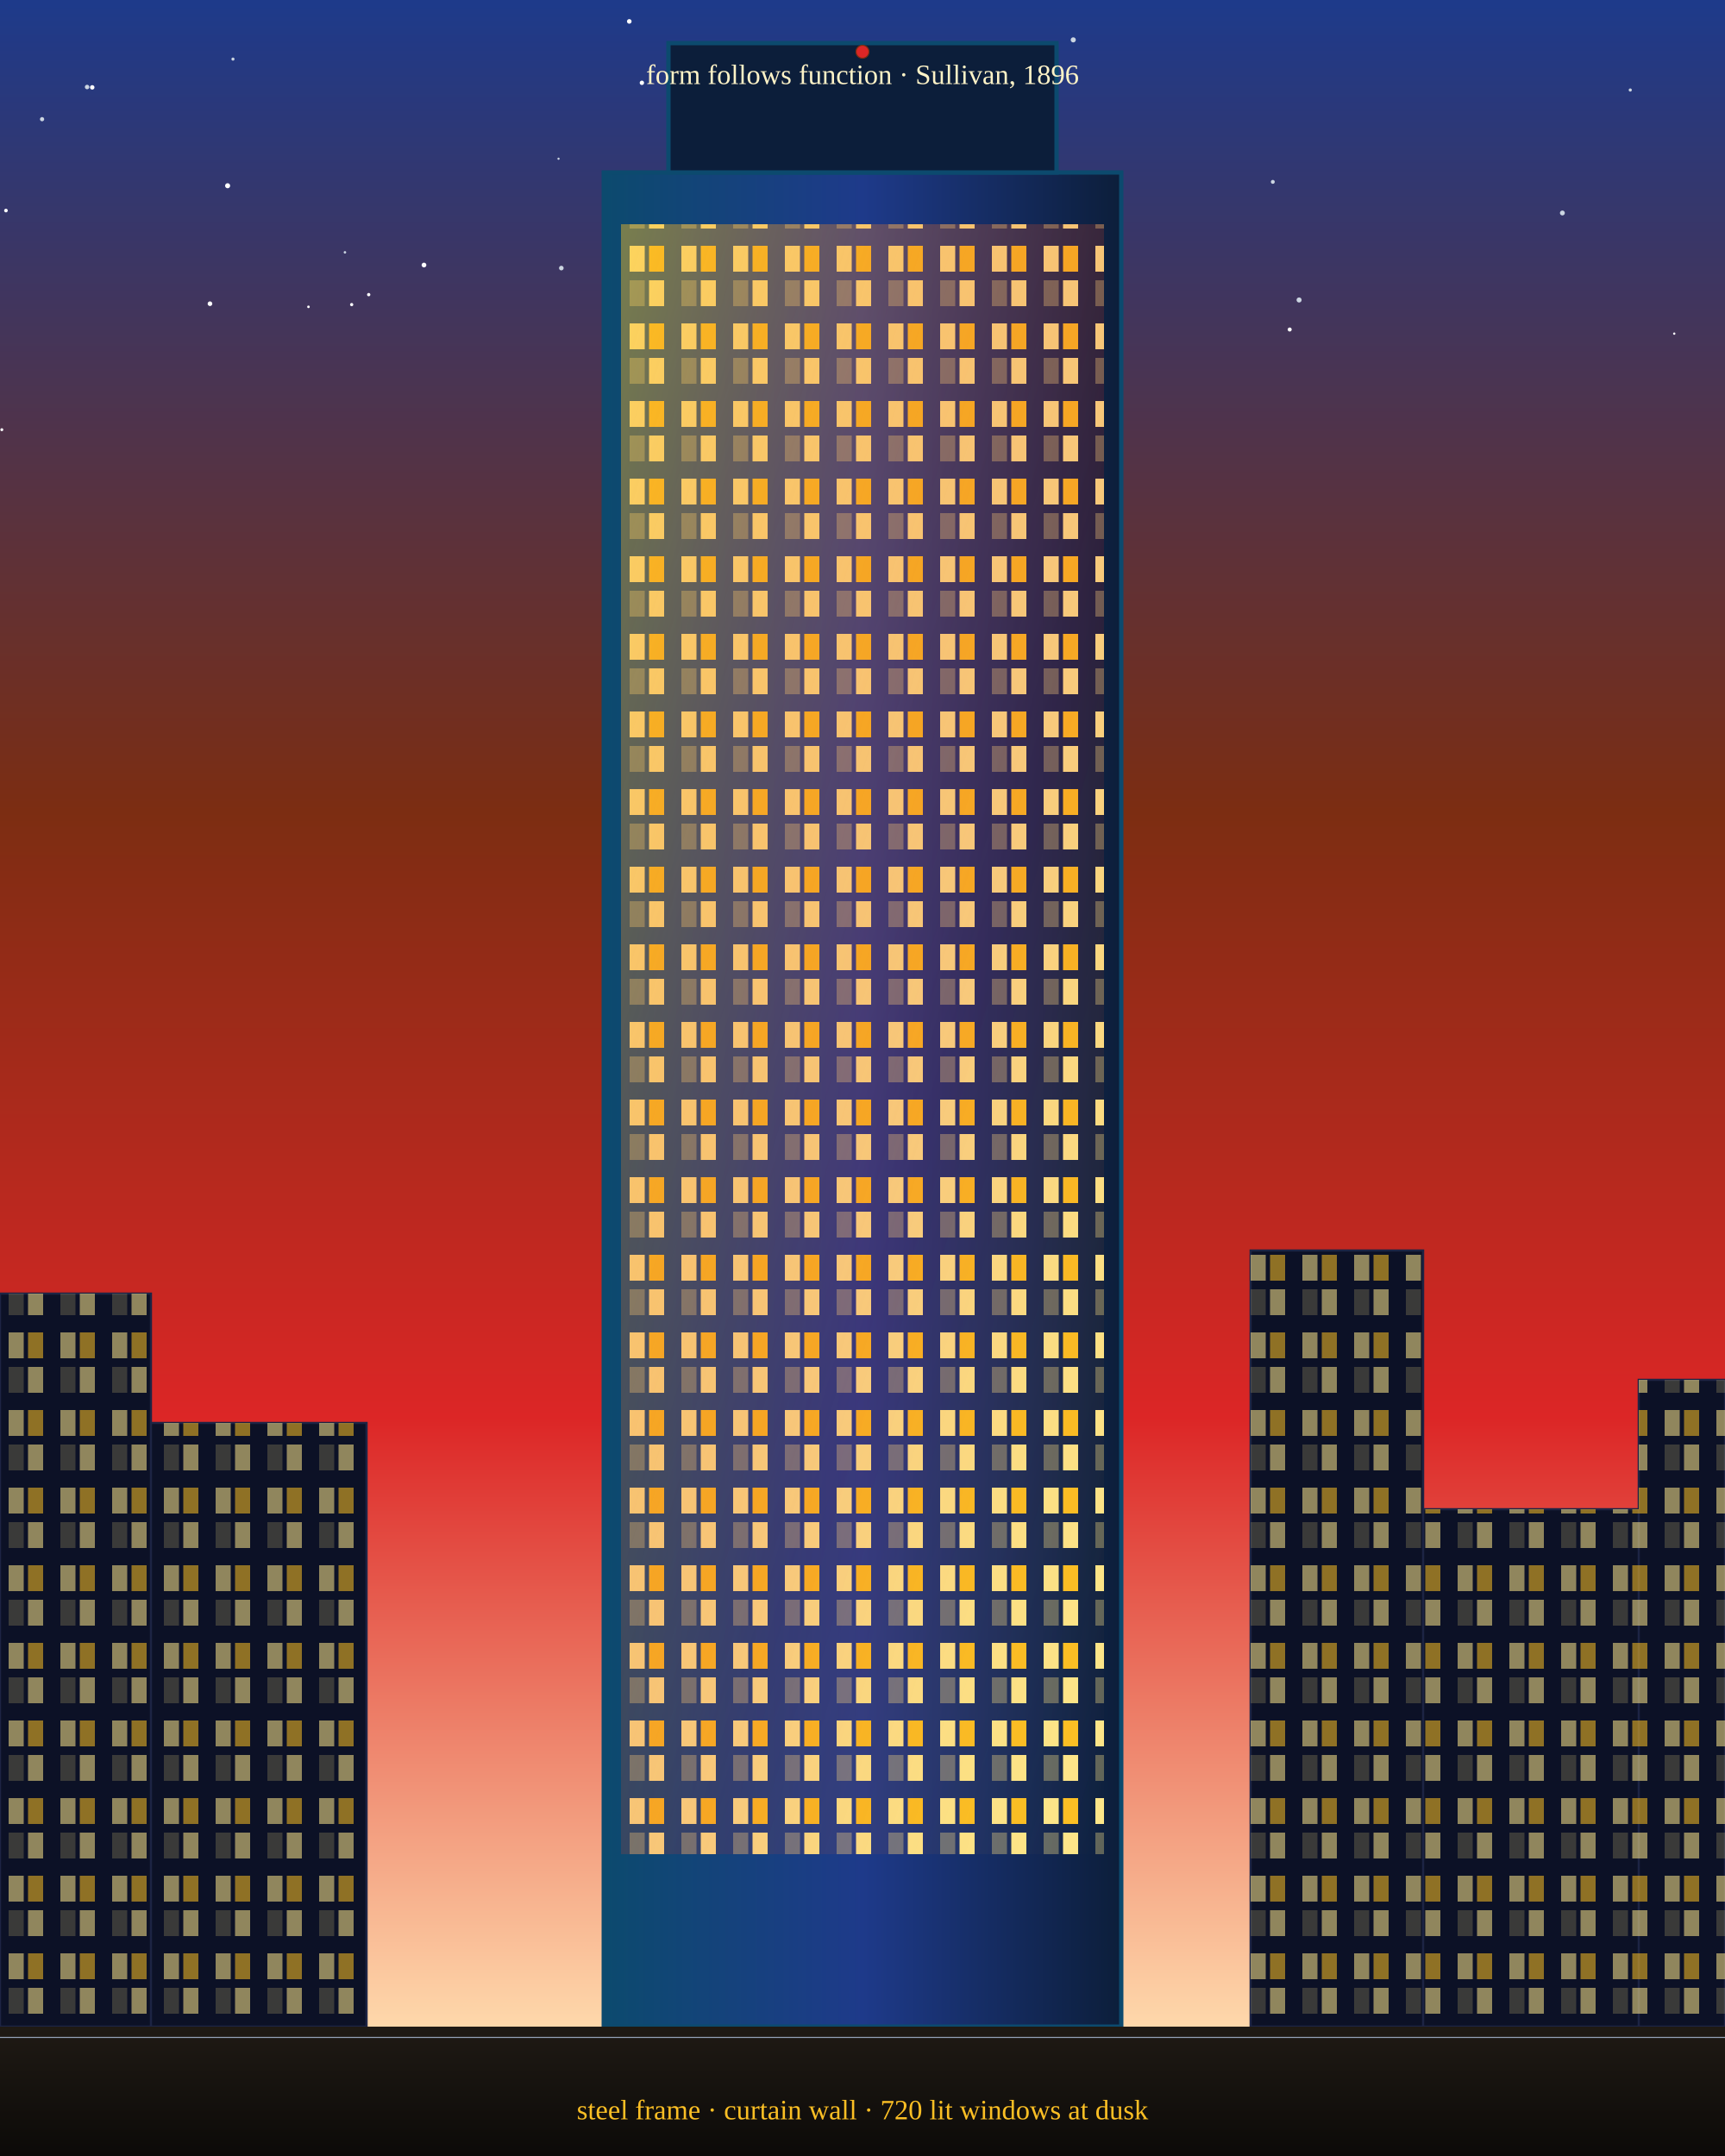
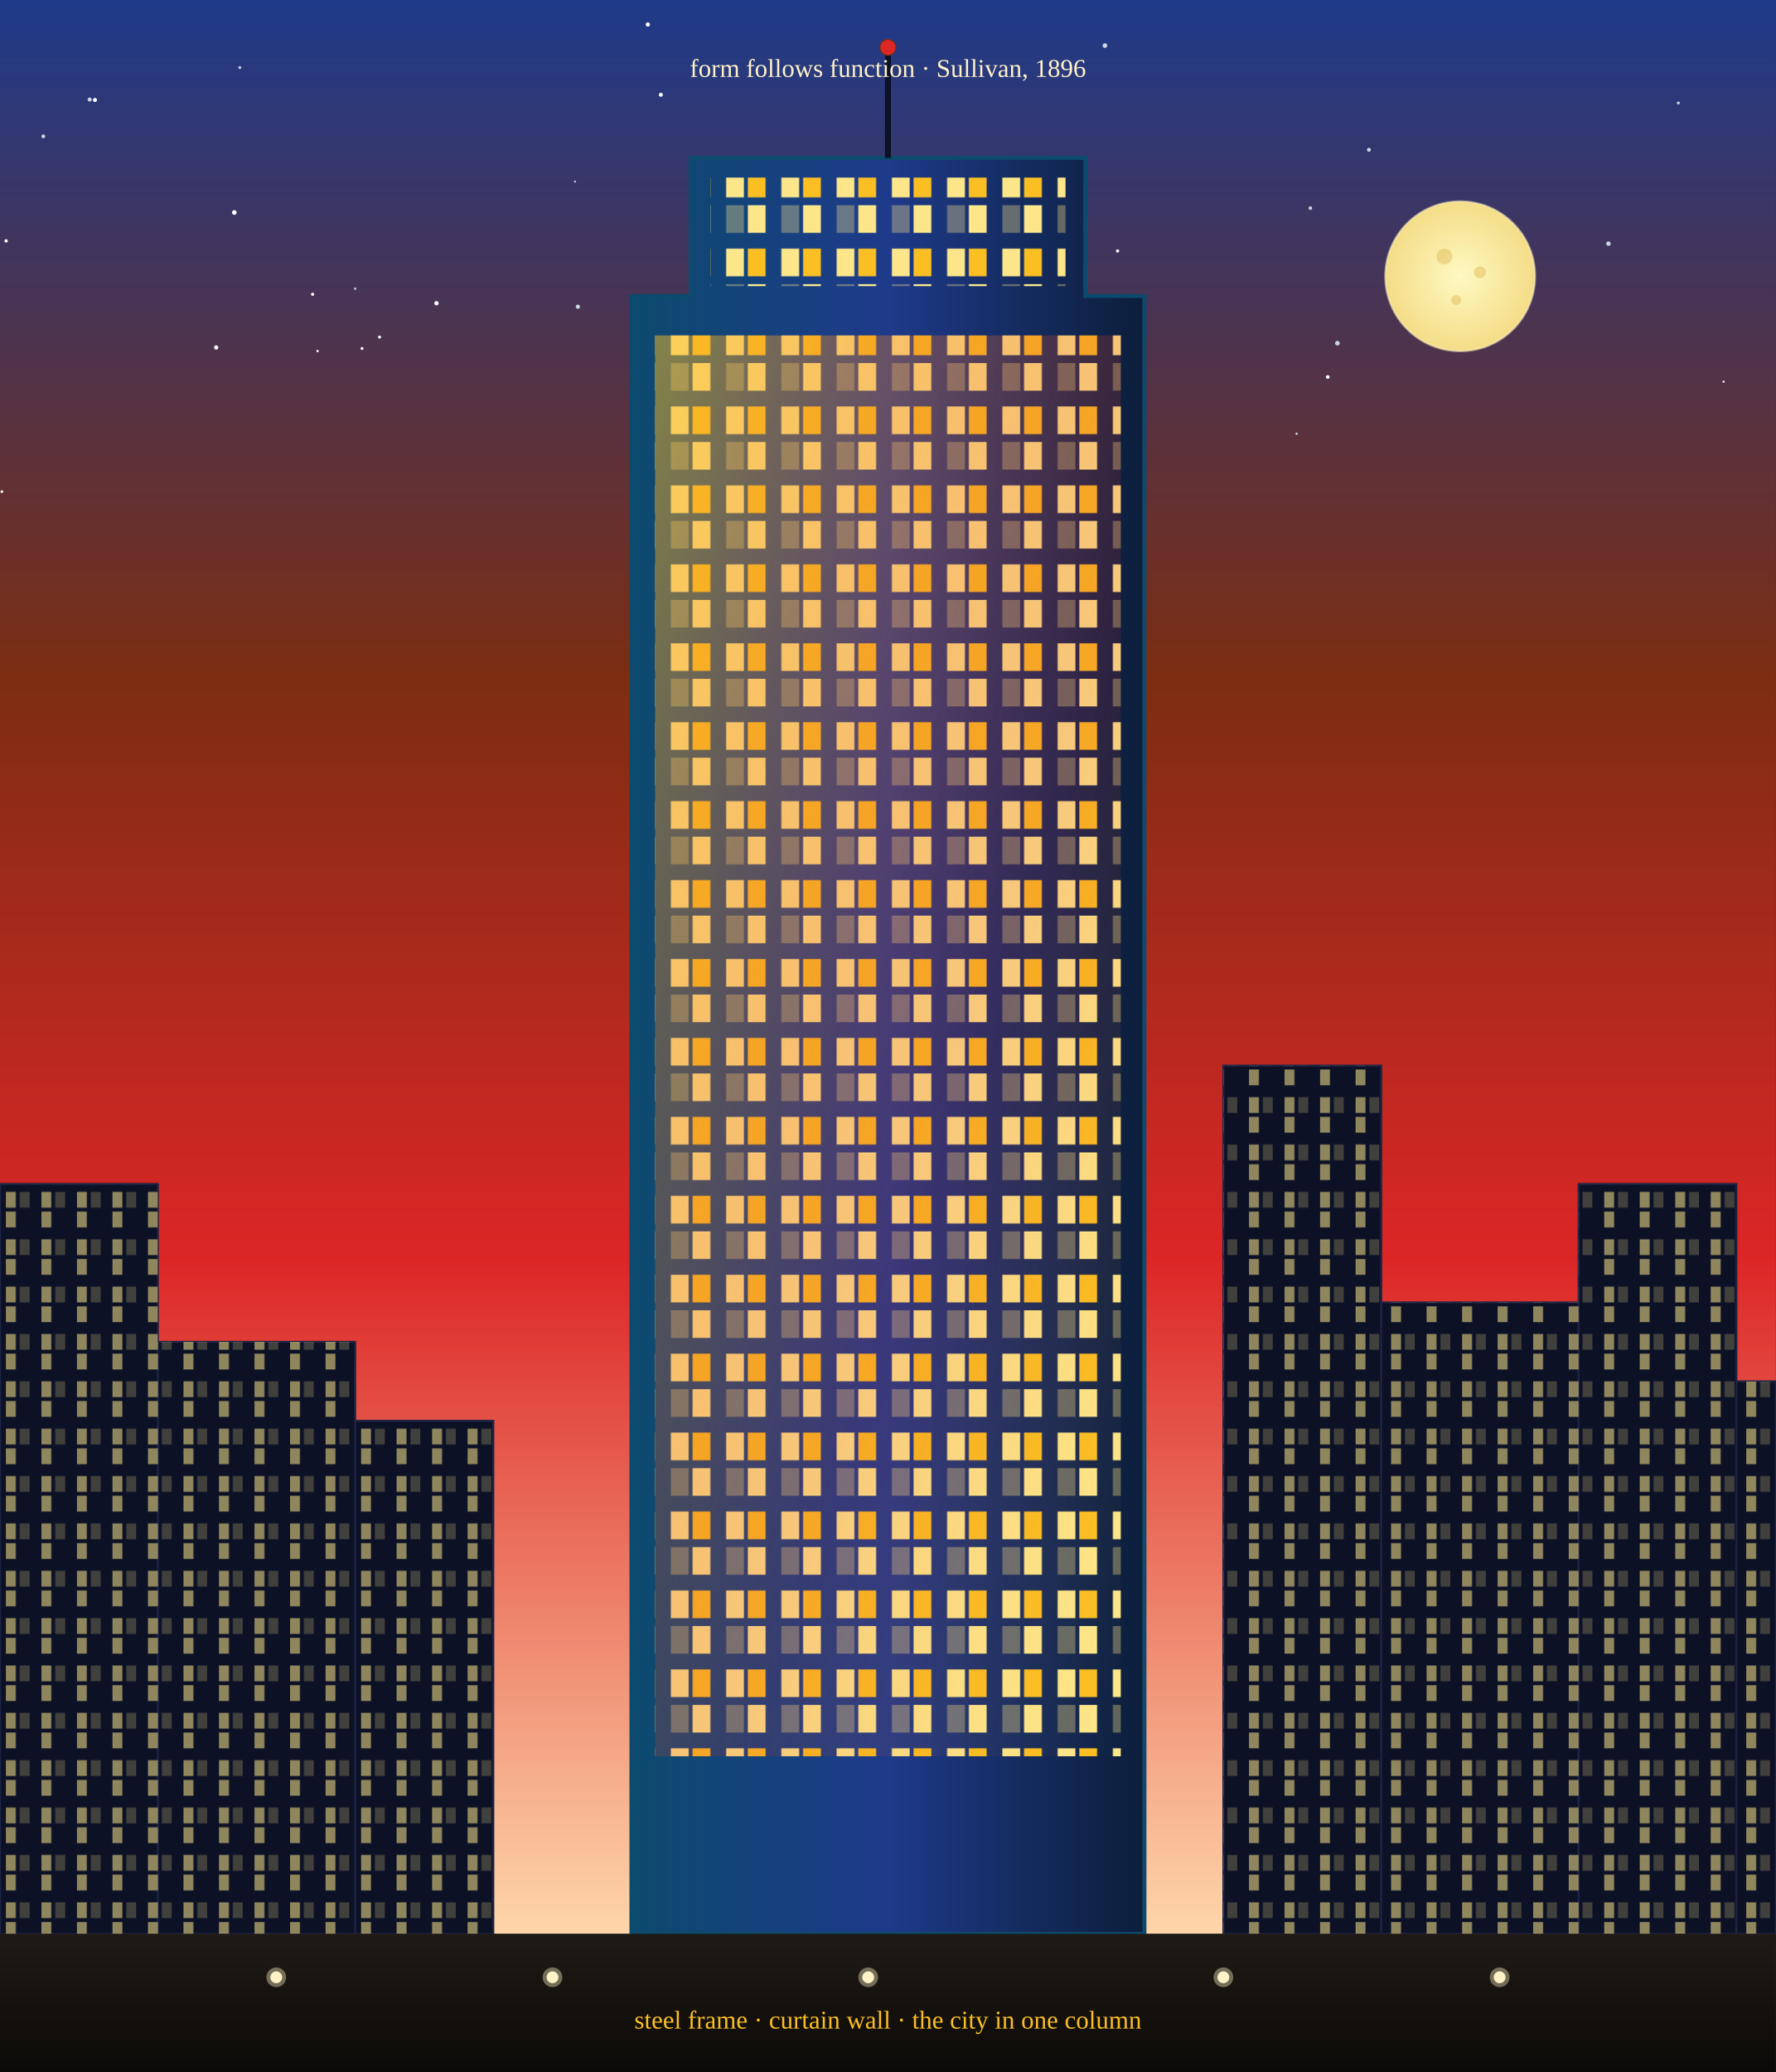
- <svg xmlns="http://www.w3.org/2000/svg" viewBox="0 0 800 1000" width="800" height="1000" role="img" aria-label="Glyph chart" aria-describedby="glyph-desc">
+ <svg xmlns="http://www.w3.org/2000/svg" viewBox="0 0 900 1050" width="900" height="1050" role="img" aria-label="Glyph chart" aria-describedby="glyph-desc">
  <defs>
    <linearGradient id="g-dusk" x1="0%" y1="0%" x2="0%" y2="100%">
      <stop offset="0%" stop-color="#1e3a8a" stop-opacity="1" />
-       <stop offset="40%" stop-color="#7c2d12" stop-opacity="1" />
-       <stop offset="70%" stop-color="#dc2626" stop-opacity="1" />
+       <stop offset="35%" stop-color="#7c2d12" stop-opacity="1" />
+       <stop offset="65%" stop-color="#dc2626" stop-opacity="1" />
      <stop offset="100%" stop-color="#fed7aa" stop-opacity="1" />
    </linearGradient>
    <linearGradient id="g-tower" x1="0%" y1="0%" x2="100%" y2="0%">
      <stop offset="0%" stop-color="#0c4a6e" stop-opacity="1" />
      <stop offset="50%" stop-color="#1e3a8a" stop-opacity="1" />
      <stop offset="100%" stop-color="#0c1e3a" stop-opacity="1" />
    </linearGradient>
    <linearGradient id="g-reflect" x1="0%" y1="0%" x2="100%" y2="100%">
-       <stop offset="0%" stop-color="#fbbf24" stop-opacity="0.45" />
+       <stop offset="0%" stop-color="#fbbf24" stop-opacity="0.5" />
      <stop offset="60%" stop-color="#dc2626" stop-opacity="0.15" />
      <stop offset="100%" stop-color="#fbbf24" stop-opacity="0" />
    </linearGradient>
    <linearGradient id="g-ground" x1="0%" y1="0%" x2="0%" y2="100%">
      <stop offset="0%" stop-color="#1f1a14" stop-opacity="1" />
      <stop offset="100%" stop-color="#0c0a08" stop-opacity="1" />
    </linearGradient>
-     <pattern id="p-windows" width="24" height="36" patternUnits="userSpaceOnUse">
-       <rect x="4" y="6" width="7" height="12" fill="#fde68a" />
-       <rect x="13" y="6" width="7" height="12" fill="#fbbf24" />
-       <rect x="4" y="22" width="7" height="12" fill="rgba(253,230,138,.35)" />
-       <rect x="13" y="22" width="7" height="12" fill="#fde68a" />
+     <radialGradient id="g-moon" cx="50%" cy="50%" r="50%">
+       <stop offset="0%" stop-color="#fef9c3" stop-opacity="1" />
+       <stop offset="100%" stop-color="#fde68a" stop-opacity="0.95" />
+     </radialGradient>
+     <pattern id="p-windows" width="28" height="40" patternUnits="userSpaceOnUse">
+       <rect x="4" y="6" width="9" height="14" fill="#fde68a" />
+       <rect x="15" y="6" width="9" height="14" fill="#fbbf24" />
+       <rect x="4" y="24" width="9" height="14" fill="rgba(253,230,138,.35)" />
+       <rect x="15" y="24" width="9" height="14" fill="#fde68a" />
+     </pattern>
+     <pattern id="p-adj-windows" width="18" height="24" patternUnits="userSpaceOnUse">
+       <rect x="3" y="4" width="5" height="8" fill="#fde68a" />
+       <rect x="10" y="4" width="5" height="8" fill="rgba(253,230,138,.4)" />
+       <rect x="3" y="14" width="5" height="8" fill="#fde68a" />
    </pattern>
  </defs>
-   <rect x="0" y="0" width="800" height="1000" fill="transparent" />
-   <rect x="0" y="0" width="800" height="1000" fill="#0c1126" />
+   <rect x="0" y="0" width="900" height="1050" fill="transparent" />
+   <rect x="0" y="0" width="900" height="1050" fill="#0c1126" />
  <g transform="translate(0.000, 0.000)">
-     <path d="M 0 0 L 800 0 L 800 940 L 0 940 Z" fill="url(#g-dusk)" stroke="none" />
+     <path d="M 0 0 L 900 0 L 900 980 L 0 980 Z" fill="url(#g-dusk)" stroke="none" />
+   </g>
+   <g transform="translate(740.000, 140.000)">
+     <circle cx="0" cy="0" r="38" fill="url(#g-moon)" stroke="rgba(254,243,199,.5)" stroke-width="1" />
+   </g>
+   <g transform="translate(732.000, 130.000)">
+     <circle cx="0" cy="0" r="4" fill="rgba(202,138,4,.25)" />
+   </g>
+   <g transform="translate(750.000, 138.000)">
+     <circle cx="0" cy="0" r="3" fill="rgba(202,138,4,.25)" />
+   </g>
+   <g transform="translate(738.000, 152.000)">
+     <circle cx="0" cy="0" r="2.5" fill="rgba(202,138,4,.25)" />
  </g>
  <g transform="translate(0.000, 0.000)">
-     <circle cx="0.845" cy="199.305" r="0.685" fill="#ffffff" />
-     <circle cx="724.584" cy="98.784" r="1.141" fill="#cbd5e1" />
-     <circle cx="163.091" cy="141.279" r="0.75" fill="#ffffff" />
-     <circle cx="756.068" cy="41.749" r="0.737" fill="#cbd5e1" />
-     <circle cx="291.837" cy="9.927" r="1.074" fill="#ffffff" />
-     <circle cx="40.392" cy="40.359" r="1.038" fill="#cbd5e1" />
-     <circle cx="105.561" cy="86.147" r="1.175" fill="#ffffff" />
-     <circle cx="19.511" cy="55.278" r="0.984" fill="#cbd5e1" />
-     <circle cx="297.689" cy="38.411" r="1.019" fill="#ffffff" />
-     <circle cx="260.324" cy="124.339" r="1.073" fill="#cbd5e1" />
-     <circle cx="2.759" cy="97.659" r="0.848" fill="#ffffff" />
-     <circle cx="159.973" cy="117.04" r="0.584" fill="#cbd5e1" />
-     <circle cx="311.716" cy="116.164" r="1.09" fill="#ffffff" />
-     <circle cx="320.485" cy="129.155" r="0.721" fill="#cbd5e1" />
-     <circle cx="143.054" cy="142.318" r="0.599" fill="#ffffff" />
-     <circle cx="259.027" cy="73.622" r="0.512" fill="#cbd5e1" />
-     <circle cx="407.66" cy="135.448" r="1.163" fill="#ffffff" />
-     <circle cx="418.504" cy="196.951" r="0.654" fill="#cbd5e1" />
-     <circle cx="598.119" cy="152.836" r="0.938" fill="#ffffff" />
-     <circle cx="290.621" cy="143.559" r="0.947" fill="#cbd5e1" />
-     <circle cx="97.379" cy="140.871" r="1.081" fill="#ffffff" />
-     <circle cx="590.291" cy="84.355" r="0.908" fill="#cbd5e1" />
-     <circle cx="42.779" cy="40.524" r="1.034" fill="#ffffff" />
-     <circle cx="602.477" cy="139.135" r="1.178" fill="#cbd5e1" />
-     <circle cx="170.996" cy="136.659" r="0.773" fill="#ffffff" />
-     <circle cx="108.042" cy="27.405" r="0.724" fill="#cbd5e1" />
-     <circle cx="776.462" cy="154.747" r="0.536" fill="#ffffff" />
-     <circle cx="454.241" cy="67.506" r="1.144" fill="#cbd5e1" />
-     <circle cx="196.633" cy="122.935" r="1.102" fill="#ffffff" />
-     <circle cx="497.741" cy="18.491" r="1.19" fill="#cbd5e1" />
+     <circle cx="0.951" cy="249.131" r="0.685" fill="#ffffff" />
+     <circle cx="815.157" cy="123.479" r="1.141" fill="#cbd5e1" />
+     <circle cx="183.477" cy="176.599" r="0.75" fill="#ffffff" />
+     <circle cx="850.577" cy="52.186" r="0.737" fill="#cbd5e1" />
+     <circle cx="328.316" cy="12.408" r="1.074" fill="#ffffff" />
+     <circle cx="45.441" cy="50.448" r="1.038" fill="#cbd5e1" />
+     <circle cx="118.756" cy="107.684" r="1.175" fill="#ffffff" />
+     <circle cx="21.95" cy="69.098" r="0.984" fill="#cbd5e1" />
+     <circle cx="334.9" cy="48.014" r="1.019" fill="#ffffff" />
+     <circle cx="292.864" cy="155.424" r="1.073" fill="#cbd5e1" />
+     <circle cx="3.104" cy="122.074" r="0.848" fill="#ffffff" />
+     <circle cx="179.97" cy="146.3" r="0.584" fill="#cbd5e1" />
+     <circle cx="350.681" cy="145.205" r="1.09" fill="#ffffff" />
+     <circle cx="360.545" cy="161.444" r="0.721" fill="#cbd5e1" />
+     <circle cx="160.936" cy="177.897" r="0.599" fill="#ffffff" />
+     <circle cx="291.405" cy="92.027" r="0.512" fill="#cbd5e1" />
+     <circle cx="458.617" cy="169.309" r="1.163" fill="#ffffff" />
+     <circle cx="470.817" cy="246.189" r="0.654" fill="#cbd5e1" />
+     <circle cx="672.884" cy="191.044" r="0.938" fill="#ffffff" />
+     <circle cx="326.949" cy="179.449" r="0.947" fill="#cbd5e1" />
+     <circle cx="109.551" cy="176.088" r="1.081" fill="#ffffff" />
+     <circle cx="664.077" cy="105.444" r="0.908" fill="#cbd5e1" />
+     <circle cx="48.126" cy="50.655" r="1.034" fill="#ffffff" />
+     <circle cx="677.786" cy="173.919" r="1.178" fill="#cbd5e1" />
+     <circle cx="192.37" cy="170.824" r="0.773" fill="#ffffff" />
+     <circle cx="121.548" cy="34.256" r="0.724" fill="#cbd5e1" />
+     <circle cx="873.52" cy="193.434" r="0.536" fill="#ffffff" />
+     <circle cx="511.021" cy="84.383" r="1.144" fill="#cbd5e1" />
+     <circle cx="221.213" cy="153.668" r="1.102" fill="#ffffff" />
+     <circle cx="559.959" cy="23.114" r="1.19" fill="#cbd5e1" />
+     <circle cx="495.127" cy="218.284" r="0.6" fill="#ffffff" />
+     <circle cx="693.758" cy="75.919" r="0.999" fill="#cbd5e1" />
+     <circle cx="566.381" cy="127.18" r="0.822" fill="#ffffff" />
+     <circle cx="657.131" cy="219.791" r="0.577" fill="#cbd5e1" />
+     <circle cx="158.417" cy="149.134" r="0.787" fill="#ffffff" />
  </g>
  <g transform="translate(0.000, 0.000)">
-     <path d="M 0 600 L 70 600 L 70 940 L 0 940 Z M 70 660 L 170 660 L 170 940 L 70 940 Z M 580 580 L 660 580 L 660 940 L 580 940 Z M 660 700 L 760 700 L 760 940 L 660 940 Z M 760 640 L 800 640 L 800 940 L 760 940 Z" fill="#0c1126" stroke="#1d2444" stroke-width="1" />
+     <path d="M 0 600 L 80 600 L 80 980 L 0 980 Z M 80 680 L 180 680 L 180 980 L 80 980 Z M 180 720 L 250 720 L 250 980 L 180 980 Z" fill="#0c1126" stroke="#1d2444" stroke-width="1" />
  </g>
  <g transform="translate(0.000, 0.000)">
-     <path d="M 0 600 L 70 600 L 70 940 L 0 940 Z M 70 660 L 170 660 L 170 940 L 70 940 Z M 580 580 L 660 580 L 660 940 L 580 940 Z M 660 700 L 760 700 L 760 940 L 660 940 Z M 760 640 L 800 640 L 800 940 L 760 940 Z" fill="url(#p-windows)" stroke="none" opacity="0.55" />
+     <path d="M 620 540 L 700 540 L 700 980 L 620 980 Z M 700 660 L 800 660 L 800 980 L 700 980 Z M 800 600 L 880 600 L 880 980 L 800 980 Z M 880 700 L 900 700 L 900 980 L 880 980 Z" fill="#0c1126" stroke="#1d2444" stroke-width="1" />
  </g>
  <g transform="translate(0.000, 0.000)">
-     <path d="M 280 940 L 280 80 L 520 80 L 520 940 Z" fill="url(#g-tower)" stroke="#0c4a6e" stroke-width="2" />
+     <path d="M 0 600 L 80 600 L 80 980 L 0 980 Z M 80 680 L 180 680 L 180 980 L 80 980 Z M 180 720 L 250 720 L 250 980 L 180 980 Z M 620 540 L 700 540 L 700 980 L 620 980 Z M 700 660 L 800 660 L 800 980 L 700 980 Z M 800 600 L 880 600 L 880 980 L 800 980 Z M 880 700 L 900 700 L 900 980 L 880 980 Z" fill="url(#p-adj-windows)" stroke="none" opacity="0.55" />
  </g>
  <g transform="translate(0.000, 0.000)">
-     <path d="M 288 104 L 512 104 L 512 860 L 288 860 Z" fill="url(#p-windows)" stroke="none" />
+     <path d="M 320 980 L 320 150 L 350 150 L 350 80 L 550 80 L 550 150 L 580 150 L 580 980 Z" fill="url(#g-tower)" stroke="#0c4a6e" stroke-width="2" />
  </g>
  <g transform="translate(0.000, 0.000)">
-     <path d="M 288 104 L 512 104 L 512 860 L 288 860 Z" fill="url(#g-reflect)" stroke="none" />
+     <path d="M 332 170 L 568 170 L 568 890 L 332 890 Z" fill="url(#p-windows)" stroke="none" />
  </g>
  <g transform="translate(0.000, 0.000)">
-     <path d="M 310 20 L 490 20 L 490 80 L 310 80 Z" fill="#0c1e3a" stroke="#0c4a6e" stroke-width="2" />
+     <path d="M 360 90 L 540 90 L 540 145 L 360 145 Z" fill="url(#p-windows)" stroke="none" />
  </g>
-   <g transform="translate(400.000, 20.000)">
-     <polyline points="0,0 0,0" fill="none" stroke="#0c1126" stroke-width="2.5" />
+   <g transform="translate(0.000, 0.000)">
+     <path d="M 332 170 L 568 170 L 568 890 L 332 890 Z" fill="url(#g-reflect)" stroke="none" />
  </g>
-   <g transform="translate(400.000, 24.000)">
-     <circle cx="0" cy="0" r="3" fill="#dc2626" stroke="#7c2d12" stroke-width="0.5" />
-     <animateTransform attributeName="transform" type="scale" values="1;1.400;1" keyTimes="0;0.5;1" calcMode="spline" keySplines="0.42 0 0.58 1;0.42 0 0.58 1" dur="1.500s" repeatCount="indefinite" additive="sum" />
+   <g transform="translate(450.000, 20.000)">
+     <polyline points="0,0 0,60" fill="none" stroke="#0c1126" stroke-width="3" />
  </g>
-   <g transform="translate(0.000, 940.000)">
-     <path d="M 0 0 L 800 0 L 800 60 L 0 60 Z" fill="url(#g-ground)" stroke="none" />
+   <g transform="translate(450.000, 24.000)">
+     <circle cx="0" cy="0" r="4" fill="#dc2626" stroke="#7c2d12" stroke-width="0.5" />
+     <animateTransform attributeName="transform" type="scale" values="1;1.500;1" keyTimes="0;0.5;1" calcMode="spline" keySplines="0.42 0 0.58 1;0.42 0 0.58 1" dur="1.500s" repeatCount="indefinite" additive="sum" />
  </g>
-   <g transform="translate(0.000, 945.000)">
-     <polyline points="0,0 800,0" fill="none" stroke="#94a3b8" stroke-width="0.5" />
+   <g transform="translate(0.000, 980.000)">
+     <path d="M 0 0 L 900 0 L 900 70 L 0 70 Z" fill="url(#g-ground)" stroke="none" />
  </g>
-   <g transform="translate(400.000, 36.000)">
+   <g transform="translate(140.000, 1002.000)">
+     <circle cx="0" cy="0" r="3" fill="#fef3c7" stroke="rgba(254,243,199,.4)" stroke-width="4" />
+   </g>
+   <g transform="translate(280.000, 1002.000)">
+     <circle cx="0" cy="0" r="3" fill="#fef3c7" stroke="rgba(254,243,199,.4)" stroke-width="4" />
+   </g>
+   <g transform="translate(440.000, 1002.000)">
+     <circle cx="0" cy="0" r="3" fill="#fef3c7" stroke="rgba(254,243,199,.4)" stroke-width="4" />
+   </g>
+   <g transform="translate(620.000, 1002.000)">
+     <circle cx="0" cy="0" r="3" fill="#fef3c7" stroke="rgba(254,243,199,.4)" stroke-width="4" />
+   </g>
+   <g transform="translate(760.000, 1002.000)">
+     <circle cx="0" cy="0" r="3" fill="#fef3c7" stroke="rgba(254,243,199,.4)" stroke-width="4" />
+   </g>
+   <g transform="translate(450.000, 36.000)">
    <text x="0" y="0" font-size="13" fill="#fef3c7" text-anchor="middle" dominant-baseline="middle">form follows function · Sullivan, 1896</text>
  </g>
-   <g transform="translate(400.000, 980.000)">
-     <text x="0" y="0" font-size="13" fill="#fbbf24" text-anchor="middle" dominant-baseline="middle">steel frame · curtain wall · 720 lit windows at dusk</text>
+   <g transform="translate(450.000, 1025.000)">
+     <text x="0" y="0" font-size="13" fill="#fbbf24" text-anchor="middle" dominant-baseline="middle">steel frame · curtain wall · the city in one column</text>
  </g>
</svg>
